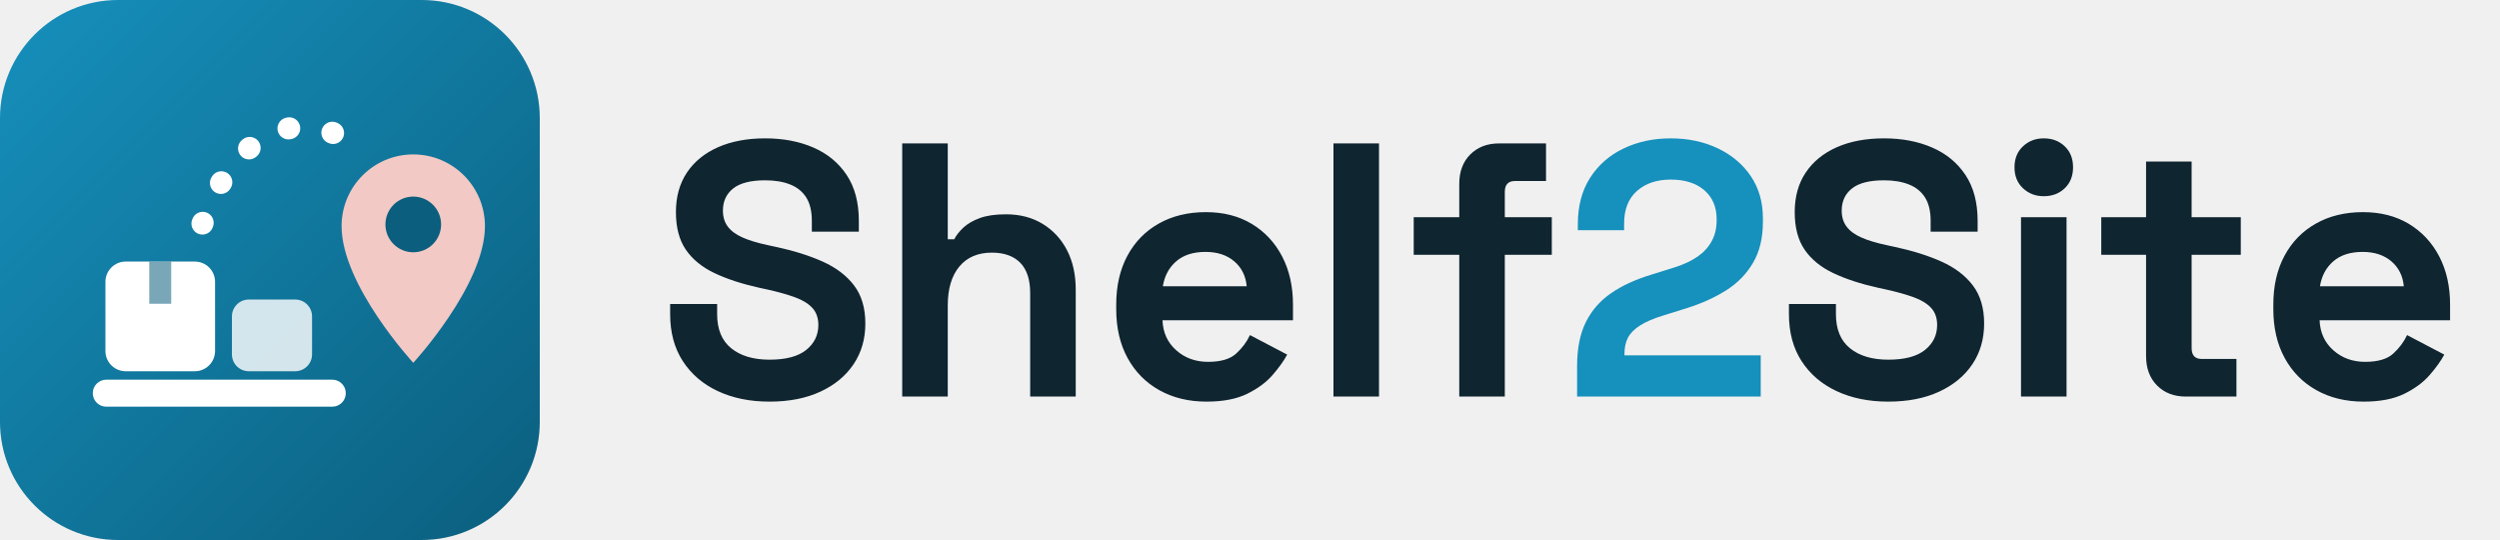
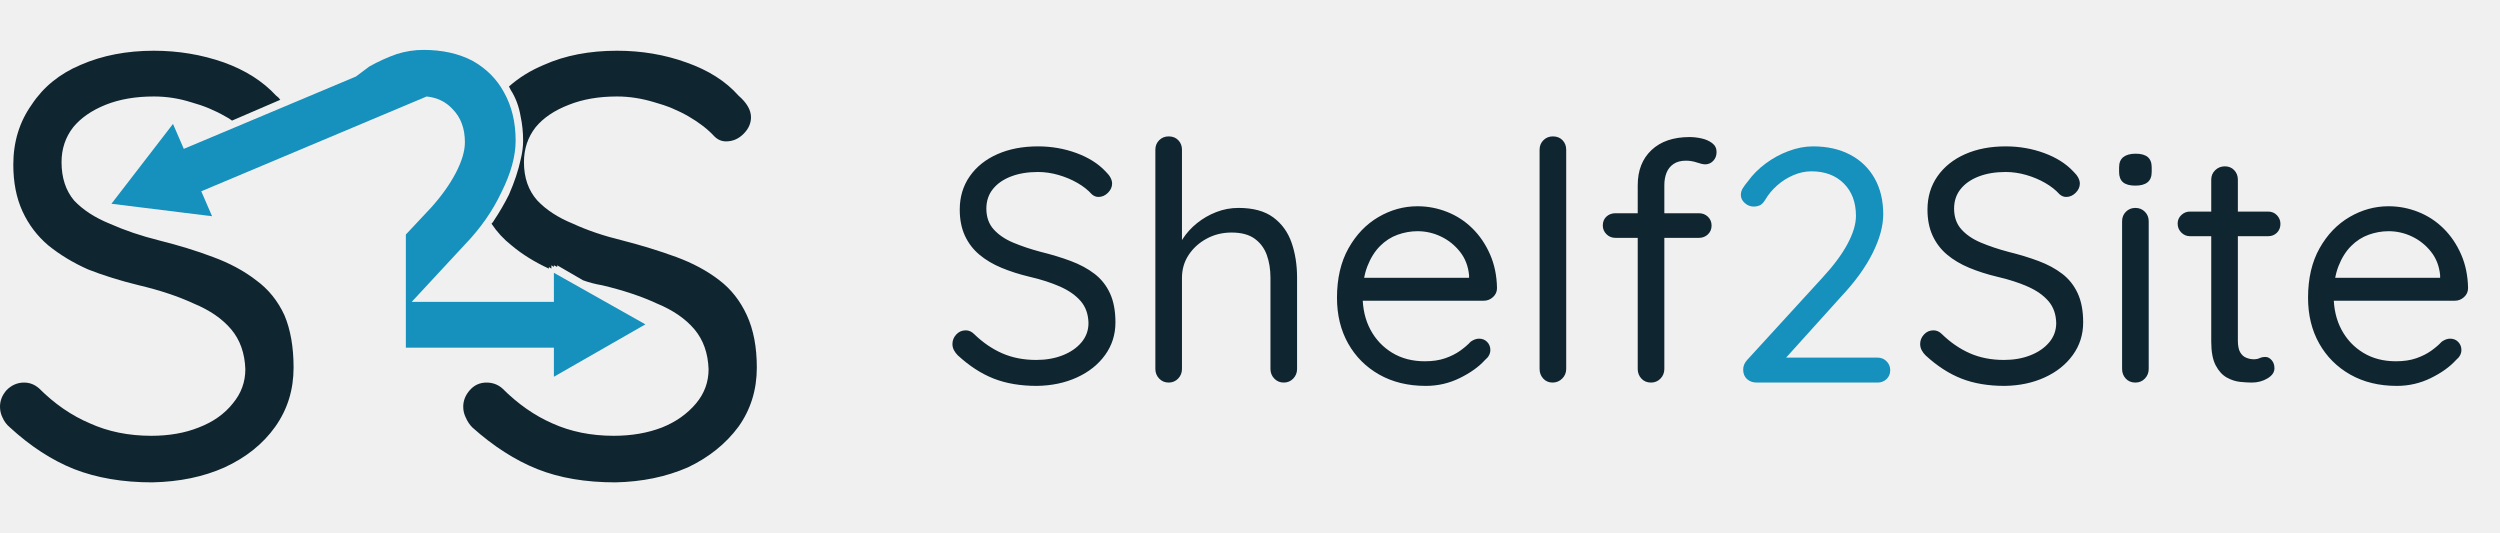
- <svg xmlns="http://www.w3.org/2000/svg" viewBox="0 0 296.3 64" role="img" aria-label="Shelf2Site">
-   <defs>
-     <linearGradient id="s2s-g" x1="0" y1="0" x2="1" y2="1">
-       <stop offset="0" stop-color="#1690BC" />
-       <stop offset="1" stop-color="#0B5E7E" />
-     </linearGradient>
-   </defs>
-   <rect width="64" height="64" rx="14" fill="url(#s2s-g)" />
-   <g transform="translate(0.0 0.0) scale(1.0)">
-     <rect x="11" y="45" width="30" height="3.2" rx="1.6" fill="#fff" />
-     <rect x="12.5" y="31" width="13" height="13" rx="2.4" fill="#fff" />
-     <rect x="17.7" y="31" width="2.6" height="5" fill="#0B5E7E" opacity=".55" />
-     <rect x="27.5" y="35.5" width="9.5" height="8.5" rx="2" fill="#fff" opacity=".82" />
-     <path d="M24 26.5 C 28 15, 36 12.5, 42.5 17.5" fill="none" stroke="#fff" stroke-width="2.6" stroke-linecap="round" stroke-dasharray="0.1 5.2" />
-     <path d="M49 43 C 49 43 40.5 33.8 40.5 26.8 a8.5 8.5 0 0 1 17 0 C 57.5 33.8 49 43 49 43 Z" fill="#F2C9C4" />
-     <circle cx="49" cy="26.6" r="3.3" fill="#0B5E7E" />
-   </g>
-   <g transform="translate(78 47) scale(0.04286)">
-     <path d="M309 14Q228 14 166.0 -15.0Q104 -44 69.0 -98.0Q34 -152 34 -228V-256H164V-228Q164 -165 203.0 -133.5Q242 -102 309 -102Q377 -102 410.5 -129.0Q444 -156 444 -198Q444 -227 427.5 -245.0Q411 -263 379.5 -274.5Q348 -286 303 -296L280 -301Q208 -317 156.5 -341.5Q105 -366 77.5 -406.0Q50 -446 50 -510Q50 -574 80.5 -619.5Q111 -665 166.5 -689.5Q222 -714 297 -714Q372 -714 430.5 -688.5Q489 -663 522.5 -612.5Q556 -562 556 -486V-456H426V-486Q426 -526 410.5 -550.5Q395 -575 366.0 -586.5Q337 -598 297 -598Q237 -598 208.5 -575.5Q180 -553 180 -514Q180 -488 193.5 -470.0Q207 -452 234.0 -440.0Q261 -428 303 -419L326 -414Q401 -398 456.5 -373.0Q512 -348 543.0 -307.0Q574 -266 574 -202Q574 -138 541.5 -89.5Q509 -41 449.5 -13.5Q390 14 309 14ZM676 0V-700H802V-435H820Q828 -451 845.0 -467.0Q862 -483 890.5 -493.5Q919 -504 963 -504Q1021 -504 1064.5 -477.5Q1108 -451 1132.0 -404.5Q1156 -358 1156 -296V0H1030V-286Q1030 -342 1002.5 -370.0Q975 -398 924 -398Q866 -398 834.0 -359.5Q802 -321 802 -252V0ZM1518 14Q1444 14 1387.5 -17.5Q1331 -49 1299.5 -106.5Q1268 -164 1268 -242V-254Q1268 -332 1299.0 -389.5Q1330 -447 1386.0 -478.5Q1442 -510 1516 -510Q1589 -510 1643.0 -477.5Q1697 -445 1727.0 -387.5Q1757 -330 1757 -254V-211H1396Q1398 -160 1434.0 -128.0Q1470 -96 1522 -96Q1575 -96 1600.0 -119.0Q1625 -142 1638 -170L1741 -116Q1727 -90 1700.5 -59.5Q1674 -29 1630.0 -7.5Q1586 14 1518 14ZM1397 -305H1629Q1625 -348 1594.5 -374.0Q1564 -400 1515 -400Q1464 -400 1434.0 -374.0Q1404 -348 1397 -305ZM1869 0V-700H1995V0ZM2217 0V-392H2091V-496H2217V-588Q2217 -639 2247.5 -669.5Q2278 -700 2327 -700H2457V-596H2371Q2343 -596 2343 -566V-496H2473V-392H2343V0Z" fill="#0F2530" />
-     <path d="M2543 0V-84Q2543 -157 2567.0 -205.5Q2591 -254 2636.5 -285.5Q2682 -317 2748 -337L2815 -358Q2852 -370 2877.0 -387.5Q2902 -405 2915.5 -430.0Q2929 -455 2929 -487V-491Q2929 -541 2895.0 -570.5Q2861 -600 2802 -600Q2744 -600 2708.5 -568.5Q2673 -537 2673 -478V-460H2545V-476Q2545 -552 2579.0 -605.0Q2613 -658 2671.5 -686.0Q2730 -714 2802 -714Q2874 -714 2932.0 -686.5Q2990 -659 3023.5 -609.5Q3057 -560 3057 -493V-483Q3057 -416 3029.5 -369.5Q3002 -323 2955.0 -293.5Q2908 -264 2848 -245L2784 -225Q2741 -212 2717.0 -196.5Q2693 -181 2683.5 -162.5Q2674 -144 2674 -118V-114H3051V0Z" fill="#1690BC" />
-     <path d="M3404 14Q3323 14 3261.0 -15.0Q3199 -44 3164.0 -98.0Q3129 -152 3129 -228V-256H3259V-228Q3259 -165 3298.0 -133.5Q3337 -102 3404 -102Q3472 -102 3505.5 -129.0Q3539 -156 3539 -198Q3539 -227 3522.5 -245.0Q3506 -263 3474.5 -274.5Q3443 -286 3398 -296L3375 -301Q3303 -317 3251.5 -341.5Q3200 -366 3172.5 -406.0Q3145 -446 3145 -510Q3145 -574 3175.5 -619.5Q3206 -665 3261.5 -689.5Q3317 -714 3392 -714Q3467 -714 3525.5 -688.5Q3584 -663 3617.5 -612.5Q3651 -562 3651 -486V-456H3521V-486Q3521 -526 3505.5 -550.5Q3490 -575 3461.0 -586.5Q3432 -598 3392 -598Q3332 -598 3303.5 -575.5Q3275 -553 3275 -514Q3275 -488 3288.5 -470.0Q3302 -452 3329.0 -440.0Q3356 -428 3398 -419L3421 -414Q3496 -398 3551.5 -373.0Q3607 -348 3638.0 -307.0Q3669 -266 3669 -202Q3669 -138 3636.5 -89.5Q3604 -41 3544.5 -13.5Q3485 14 3404 14ZM3771 0V-496H3897V0ZM3834 -554Q3800 -554 3776.5 -576.0Q3753 -598 3753 -634Q3753 -670 3776.5 -692.0Q3800 -714 3834 -714Q3869 -714 3892.0 -692.0Q3915 -670 3915 -634Q3915 -598 3892.0 -576.0Q3869 -554 3834 -554ZM4227 0Q4178 0 4147.5 -30.5Q4117 -61 4117 -112V-392H3993V-496H4117V-650H4243V-496H4379V-392H4243V-134Q4243 -104 4271 -104H4367V0ZM4719 14Q4645 14 4588.5 -17.5Q4532 -49 4500.5 -106.5Q4469 -164 4469 -242V-254Q4469 -332 4500.0 -389.5Q4531 -447 4587.0 -478.5Q4643 -510 4717 -510Q4790 -510 4844.0 -477.5Q4898 -445 4928.0 -387.5Q4958 -330 4958 -254V-211H4597Q4599 -160 4635.0 -128.0Q4671 -96 4723 -96Q4776 -96 4801.0 -119.0Q4826 -142 4839 -170L4942 -116Q4928 -90 4901.5 -59.5Q4875 -29 4831.0 -7.5Q4787 14 4719 14ZM4598 -305H4830Q4826 -348 4795.5 -374.0Q4765 -400 4716 -400Q4665 -400 4635.0 -374.0Q4605 -348 4598 -305Z" fill="#0F2530" />
+ <svg xmlns="http://www.w3.org/2000/svg" viewBox="0 0 300.6 64" role="img" aria-label="Shelf2Site">
+   <path d="M18.3 58Q23.2 57.9 27 56.2Q30.9 54.4 33.1 51.3Q35.3 48.2 35.3 44.2Q35.3 40.5 34.2 37.9Q33 35.3 30.8 33.7Q28.6 32 25.6 30.9Q22.7 29.8 19.1 28.9Q15.9 28.1 13.2 26.9Q10.5 25.8 8.9 24.1Q7.4 22.3 7.4 19.5Q7.4 17.1 8.8 15.3Q10.2 13.6 12.7 12.6Q15.2 11.6 18.5 11.6Q20.8 11.6 23 12.3Q25.2 12.9 27.1 14Q27.5 14.2 27.9 14.5L33.7 12Q33.5 11.7 33.2 11.5Q30.8 8.9 26.9 7.5Q22.9 6.1 18.5 6.1Q13.6 6.1 9.7 7.8Q5.9 9.4 3.8 12.6Q1.6 15.7 1.6 19.8Q1.6 23 2.7 25.4Q3.8 27.8 5.8 29.5Q7.9 31.2 10.6 32.4Q13.4 33.5 16.7 34.3Q20.5 35.2 23.3 36.5Q26.2 37.7 27.8 39.6Q29.4 41.5 29.5 44.4Q29.5 46.7 28 48.5Q26.5 50.4 23.9 51.4Q21.4 52.4 18.2 52.4Q14.1 52.4 10.8 50.9Q7.5 49.5 4.7 46.7Q3.9 46 2.9 46Q1.7 46 0.8 46.9Q0 47.8 0 48.9Q0 49.6 0.3 50.2Q0.6 50.9 1.2 51.4Q4.9 54.8 8.9 56.4Q13 58 18.3 58ZM74 58Q78.8 57.9 82.7 56.2Q86.5 54.4 88.8 51.3Q91 48.2 91 44.2Q91 40.5 89.8 37.9Q88.6 35.3 86.5 33.7Q84.3 32 81.3 30.9Q78.3 29.8 74.8 28.9Q71.5 28.1 68.9 26.9Q66.2 25.8 64.6 24.1Q63 22.3 63 19.5Q63 17.1 64.4 15.3Q65.8 13.6 68.4 12.6Q70.9 11.6 74.2 11.6Q76.4 11.6 78.7 12.3Q80.9 12.9 82.8 14Q84.7 15.1 85.9 16.4Q86.5 17 87.3 17Q88.5 17 89.4 16.1Q90.3 15.2 90.3 14.1Q90.3 12.8 88.8 11.5Q86.5 8.9 82.5 7.5Q78.6 6.1 74.2 6.1Q69.2 6.1 65.4 7.8Q63 8.8 61.2 10.4Q61.3 10.6 61.4 10.8Q62.3 12.2 62.6 14Q62.9 15.4 62.9 16.9Q62.9 18 62.6 19.2Q62.2 21.1 61.2 23.4Q60.4 25 59.4 26.5Q59.3 26.7 59.1 26.9Q60.1 28.4 61.5 29.5Q63.4 31.1 66 32.3V32.1L66.3 32.3V31.9L66.6 32.1V31.9L67 32.1V31.9L70.1 33.7Q71.2 34.1 72.4 34.3Q76.2 35.2 79 36.5Q81.9 37.7 83.5 39.6Q85.1 41.5 85.2 44.4Q85.2 46.7 83.7 48.5Q82.1 50.4 79.6 51.4Q77 52.4 73.8 52.4Q69.7 52.4 66.4 50.9Q63.2 49.5 60.4 46.7Q59.6 46 58.5 46Q57.3 46 56.5 46.9Q55.7 47.8 55.7 48.9Q55.7 49.6 56 50.2Q56.3 50.9 56.8 51.4Q60.6 54.8 64.6 56.4Q68.6 58 74 58Z" fill="#0F2530" />
+   <path d="M77.6 39 66.6 32.8V36.3H49.5L55.9 29.4Q58.7 26.5 60.3 23.1Q62 19.7 62 16.9Q62 13.6 60.6 11.1Q59.3 8.7 56.8 7.3Q54.3 6 50.9 6Q49.3 6 47.7 6.5Q46 7.1 44.4 8Q43.6 8.6 42.8 9.2L22.1 17.9L20.8 14.9L13.4 24.5L25.5 26L24.2 23L51.3 11.6Q53.2 11.8 54.4 13.1Q55.9 14.6 55.9 17.1Q55.9 18.7 54.8 20.8Q53.7 22.9 51.8 25L48.8 28.2V41.8H66.6V45.3Z" fill="#1690BC" />
+   <g transform="translate(113 46) scale(0.04)">
+     <path d="M292 10Q218 10 162 -12Q106 -34 54 -82Q47 -89 42.5 -97.5Q38 -106 38 -116Q38 -132 49.5 -144.5Q61 -157 78 -157Q92 -157 103 -146Q142 -108 187.5 -88Q233 -68 290 -68Q334 -68 369.5 -82Q405 -96 426 -121Q447 -146 447 -179Q446 -219 423.5 -245Q401 -271 361.5 -288.5Q322 -306 270 -318Q224 -329 185.5 -345Q147 -361 119 -384.5Q91 -408 75.5 -441.5Q60 -475 60 -520Q60 -577 90 -620Q120 -663 173 -686.5Q226 -710 295 -710Q356 -710 410.5 -690Q465 -670 498 -635Q518 -616 518 -598Q518 -583 505.5 -570.5Q493 -558 477 -558Q466 -558 457 -566Q440 -585 414 -600Q388 -615 357 -624Q326 -633 295 -633Q249 -633 214 -619.5Q179 -606 159.5 -581.5Q140 -557 140 -523Q140 -485 162 -460.5Q184 -436 221 -420.5Q258 -405 303 -393Q352 -381 393.5 -365.5Q435 -350 465 -327Q495 -304 511.5 -268.5Q528 -233 528 -181Q528 -126 497 -83Q466 -40 412.5 -15.5Q359 9 292 10ZM898 -525Q964 -525 1002.5 -496.5Q1041 -468 1057.5 -420.5Q1074 -373 1074 -315V-41Q1074 -24 1062.5 -12Q1051 0 1034 0Q1017 0 1005.5 -12Q994 -24 994 -41V-315Q994 -353 983 -383.5Q972 -414 946.5 -432.5Q921 -451 877 -451Q836 -451 802 -432.5Q768 -414 748 -383.5Q728 -353 728 -315V-41Q728 -24 716.5 -12Q705 0 688 0Q671 0 659.5 -12Q648 -24 648 -41V-700Q648 -717 659.5 -728.5Q671 -740 688 -740Q706 -740 717 -728.5Q728 -717 728 -700V-401L708 -379Q713 -405 730 -431.5Q747 -458 773 -479Q799 -500 831 -512.5Q863 -525 898 -525ZM1461 10Q1381 10 1321 -24Q1261 -58 1227.5 -117.5Q1194 -177 1194 -255Q1194 -342 1228.5 -403.5Q1263 -465 1318.5 -497.5Q1374 -530 1436 -530Q1482 -530 1525 -513Q1568 -496 1601 -463.5Q1634 -431 1654 -385.5Q1674 -340 1675 -284Q1675 -268 1663 -257Q1651 -246 1635 -246H1240L1222 -315H1607L1591 -301V-323Q1587 -364 1563.5 -393.5Q1540 -423 1506.5 -439Q1473 -455 1436 -455Q1406 -455 1376.5 -444.5Q1347 -434 1323.5 -410.5Q1300 -387 1285.5 -350Q1271 -313 1271 -261Q1271 -203 1294.5 -159Q1318 -115 1360 -89.5Q1402 -64 1458 -64Q1493 -64 1519 -73Q1545 -82 1564 -95.5Q1583 -109 1596 -123Q1609 -132 1621 -132Q1636 -132 1645.5 -122Q1655 -112 1655 -98Q1655 -81 1639 -68Q1611 -37 1563 -13.5Q1515 10 1461 10ZM1883 -41Q1883 -24 1871 -12Q1859 0 1842 0Q1825 0 1814 -12Q1803 -24 1803 -41V-700Q1803 -717 1814.5 -728.5Q1826 -740 1843 -740Q1861 -740 1872 -728.5Q1883 -717 1883 -700ZM2254 -738Q2271 -738 2289.5 -734Q2308 -730 2321.5 -720Q2335 -710 2335 -693Q2335 -677 2325 -666.5Q2315 -656 2301 -656Q2292 -656 2276 -661.5Q2260 -667 2243 -667Q2220 -667 2205.5 -657Q2191 -647 2184.5 -630.5Q2178 -614 2178 -594V-41Q2178 -24 2166.5 -12Q2155 0 2138 0Q2120 0 2109 -12Q2098 -24 2098 -41V-593Q2098 -660 2139.5 -699Q2181 -738 2254 -738ZM2282 -509Q2298 -509 2309 -498.5Q2320 -488 2320 -472Q2320 -456 2309 -445.5Q2298 -435 2282 -435H2031Q2015 -435 2004 -446Q1993 -457 1993 -472Q1993 -489 2004 -499Q2015 -509 2031 -509Z" fill="#0F2530" />
+     <path d="M2819 -75Q2835 -75 2846 -64Q2857 -53 2857 -37Q2857 -21 2846 -10.5Q2835 0 2819 0H2456Q2438 0 2426.5 -10.5Q2415 -21 2415 -39Q2415 -55 2427 -68L2653 -315Q2703 -369 2728.5 -416.5Q2754 -464 2754 -501Q2754 -562 2717.5 -598.5Q2681 -635 2620 -635Q2593 -635 2566 -623.5Q2539 -612 2517 -592.5Q2495 -573 2481 -549Q2473 -536 2464.5 -532.5Q2456 -529 2447 -529Q2432 -529 2420 -539.5Q2408 -550 2408 -564Q2408 -575 2414 -584.5Q2420 -594 2430 -606Q2451 -635 2482.5 -658.5Q2514 -682 2551.5 -696Q2589 -710 2625 -710Q2689 -710 2736.5 -685Q2784 -660 2810 -614Q2836 -568 2836 -506Q2836 -453 2804 -389Q2772 -325 2710 -259L2535 -65L2525 -75Z" fill="#1690BC" />
+     <path d="M3201 10Q3127 10 3071 -12Q3015 -34 2963 -82Q2956 -89 2951.5 -97.5Q2947 -106 2947 -116Q2947 -132 2958.5 -144.5Q2970 -157 2987 -157Q3001 -157 3012 -146Q3051 -108 3096.5 -88Q3142 -68 3199 -68Q3243 -68 3278.5 -82Q3314 -96 3335 -121Q3356 -146 3356 -179Q3355 -219 3332.5 -245Q3310 -271 3270.5 -288.5Q3231 -306 3179 -318Q3133 -329 3094.5 -345Q3056 -361 3028 -384.5Q3000 -408 2984.5 -441.5Q2969 -475 2969 -520Q2969 -577 2999 -620Q3029 -663 3082 -686.5Q3135 -710 3204 -710Q3265 -710 3319.5 -690Q3374 -670 3407 -635Q3427 -616 3427 -598Q3427 -583 3414.5 -570.5Q3402 -558 3386 -558Q3375 -558 3366 -566Q3349 -585 3323 -600Q3297 -615 3266 -624Q3235 -633 3204 -633Q3158 -633 3123 -619.5Q3088 -606 3068.5 -581.5Q3049 -557 3049 -523Q3049 -485 3071 -460.5Q3093 -436 3130 -420.5Q3167 -405 3212 -393Q3261 -381 3302.5 -365.5Q3344 -350 3374 -327Q3404 -304 3420.5 -268.5Q3437 -233 3437 -181Q3437 -126 3406 -83Q3375 -40 3321.5 -15.5Q3268 9 3201 10ZM3634 -41Q3634 -24 3622.5 -12Q3611 0 3594 0Q3576 0 3565 -12Q3554 -24 3554 -41V-485Q3554 -502 3565.5 -513.5Q3577 -525 3594 -525Q3611 -525 3622.5 -513.5Q3634 -502 3634 -485ZM3594 -592Q3569 -592 3557 -602Q3545 -612 3545 -633V-647Q3545 -668 3558 -678Q3571 -688 3595 -688Q3619 -688 3631 -678Q3643 -668 3643 -647V-633Q3643 -612 3630.5 -602Q3618 -592 3594 -592ZM3758 -514H3993Q4009 -514 4019.5 -503Q4030 -492 4030 -477Q4030 -461 4019.5 -450.5Q4009 -440 3993 -440H3758Q3743 -440 3732 -451Q3721 -462 3721 -478Q3721 -493 3732 -503.5Q3743 -514 3758 -514ZM3863 -650Q3880 -650 3891 -638.5Q3902 -627 3902 -610V-127Q3902 -103 3909 -91Q3916 -79 3927.5 -74.5Q3939 -70 3950 -70Q3960 -70 3967.5 -73.5Q3975 -77 3985 -77Q3995 -77 4003.5 -67.5Q4012 -58 4012 -43Q4012 -25 3991 -12.5Q3970 0 3944 0Q3930 0 3909.5 -2Q3889 -4 3869 -15Q3849 -26 3835.5 -51.5Q3822 -77 3822 -123V-610Q3822 -627 3834 -638.5Q3846 -650 3863 -650ZM4380 10Q4300 10 4240 -24Q4180 -58 4146.5 -117.5Q4113 -177 4113 -255Q4113 -342 4147.5 -403.5Q4182 -465 4237.5 -497.5Q4293 -530 4355 -530Q4401 -530 4444 -513Q4487 -496 4520 -463.5Q4553 -431 4573 -385.5Q4593 -340 4594 -284Q4594 -268 4582 -257Q4570 -246 4554 -246H4159L4141 -315H4526L4510 -301V-323Q4506 -364 4482.5 -393.5Q4459 -423 4425.5 -439Q4392 -455 4355 -455Q4325 -455 4295.5 -444.5Q4266 -434 4242.5 -410.5Q4219 -387 4204.5 -350Q4190 -313 4190 -261Q4190 -203 4213.5 -159Q4237 -115 4279 -89.5Q4321 -64 4377 -64Q4412 -64 4438 -73Q4464 -82 4483 -95.5Q4502 -109 4515 -123Q4528 -132 4540 -132Q4555 -132 4564.5 -122Q4574 -112 4574 -98Q4574 -81 4558 -68Q4530 -37 4482 -13.5Q4434 10 4380 10Z" fill="#0F2530" />
  </g>
</svg>
